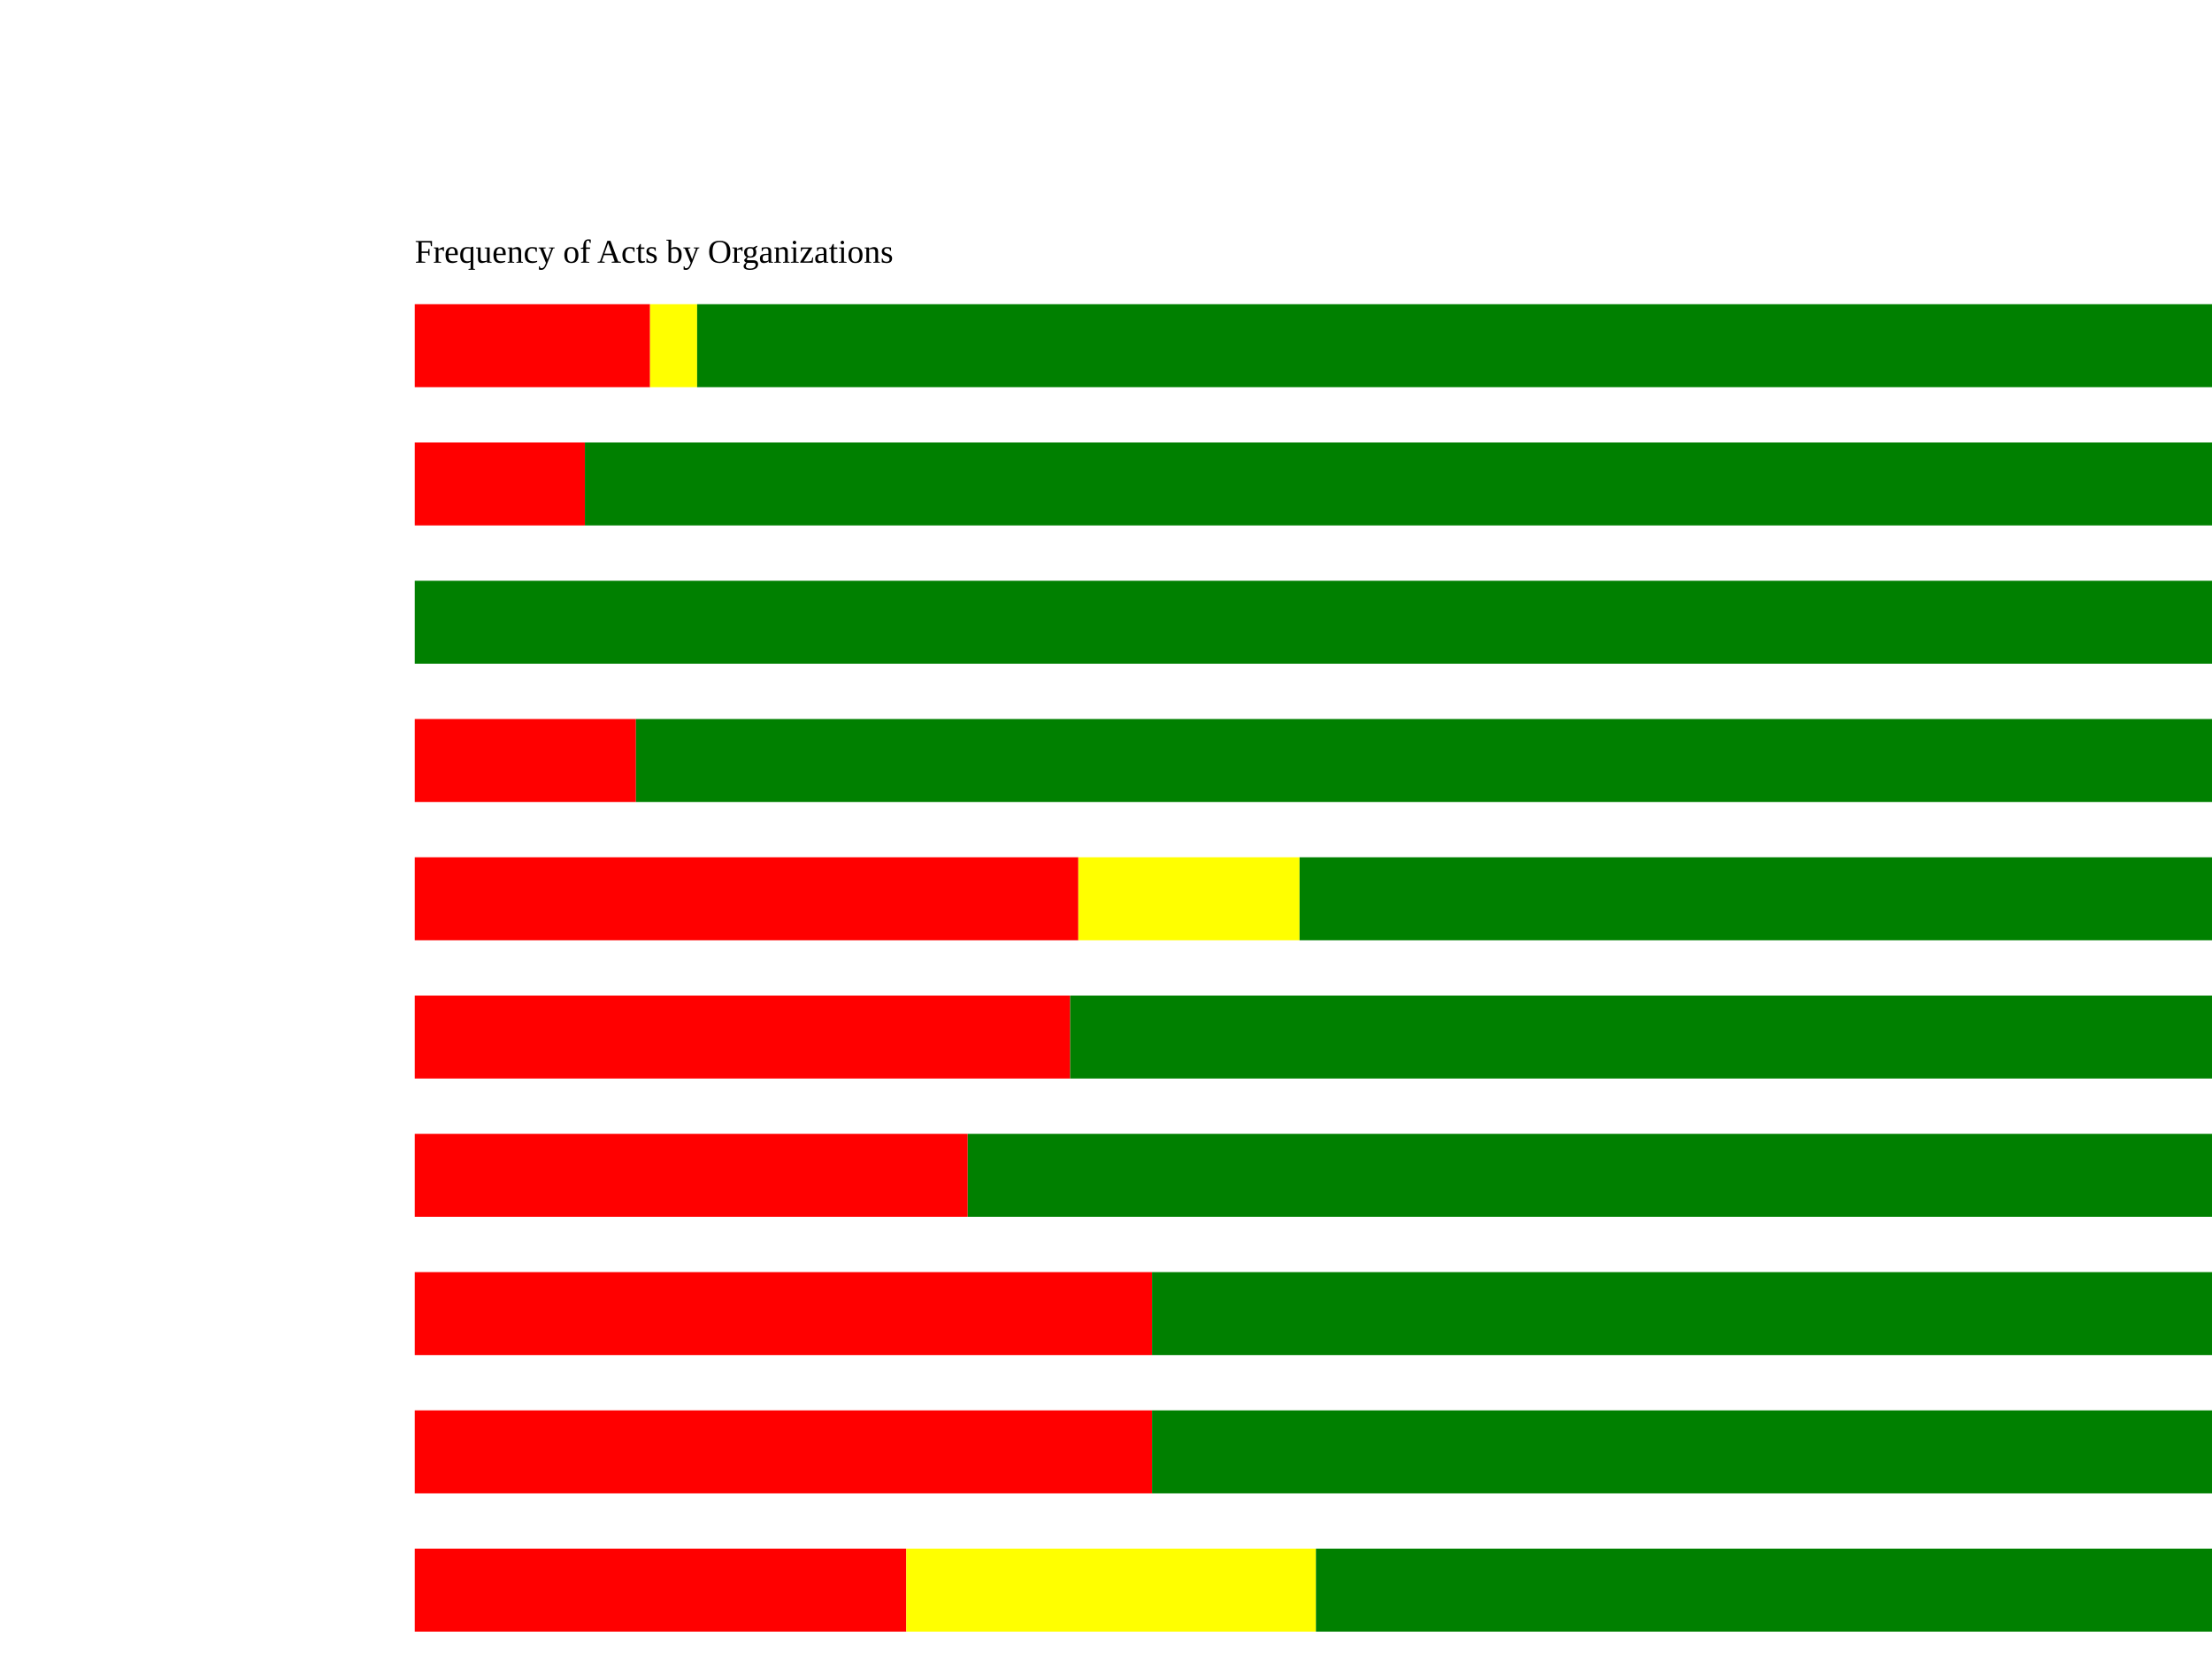
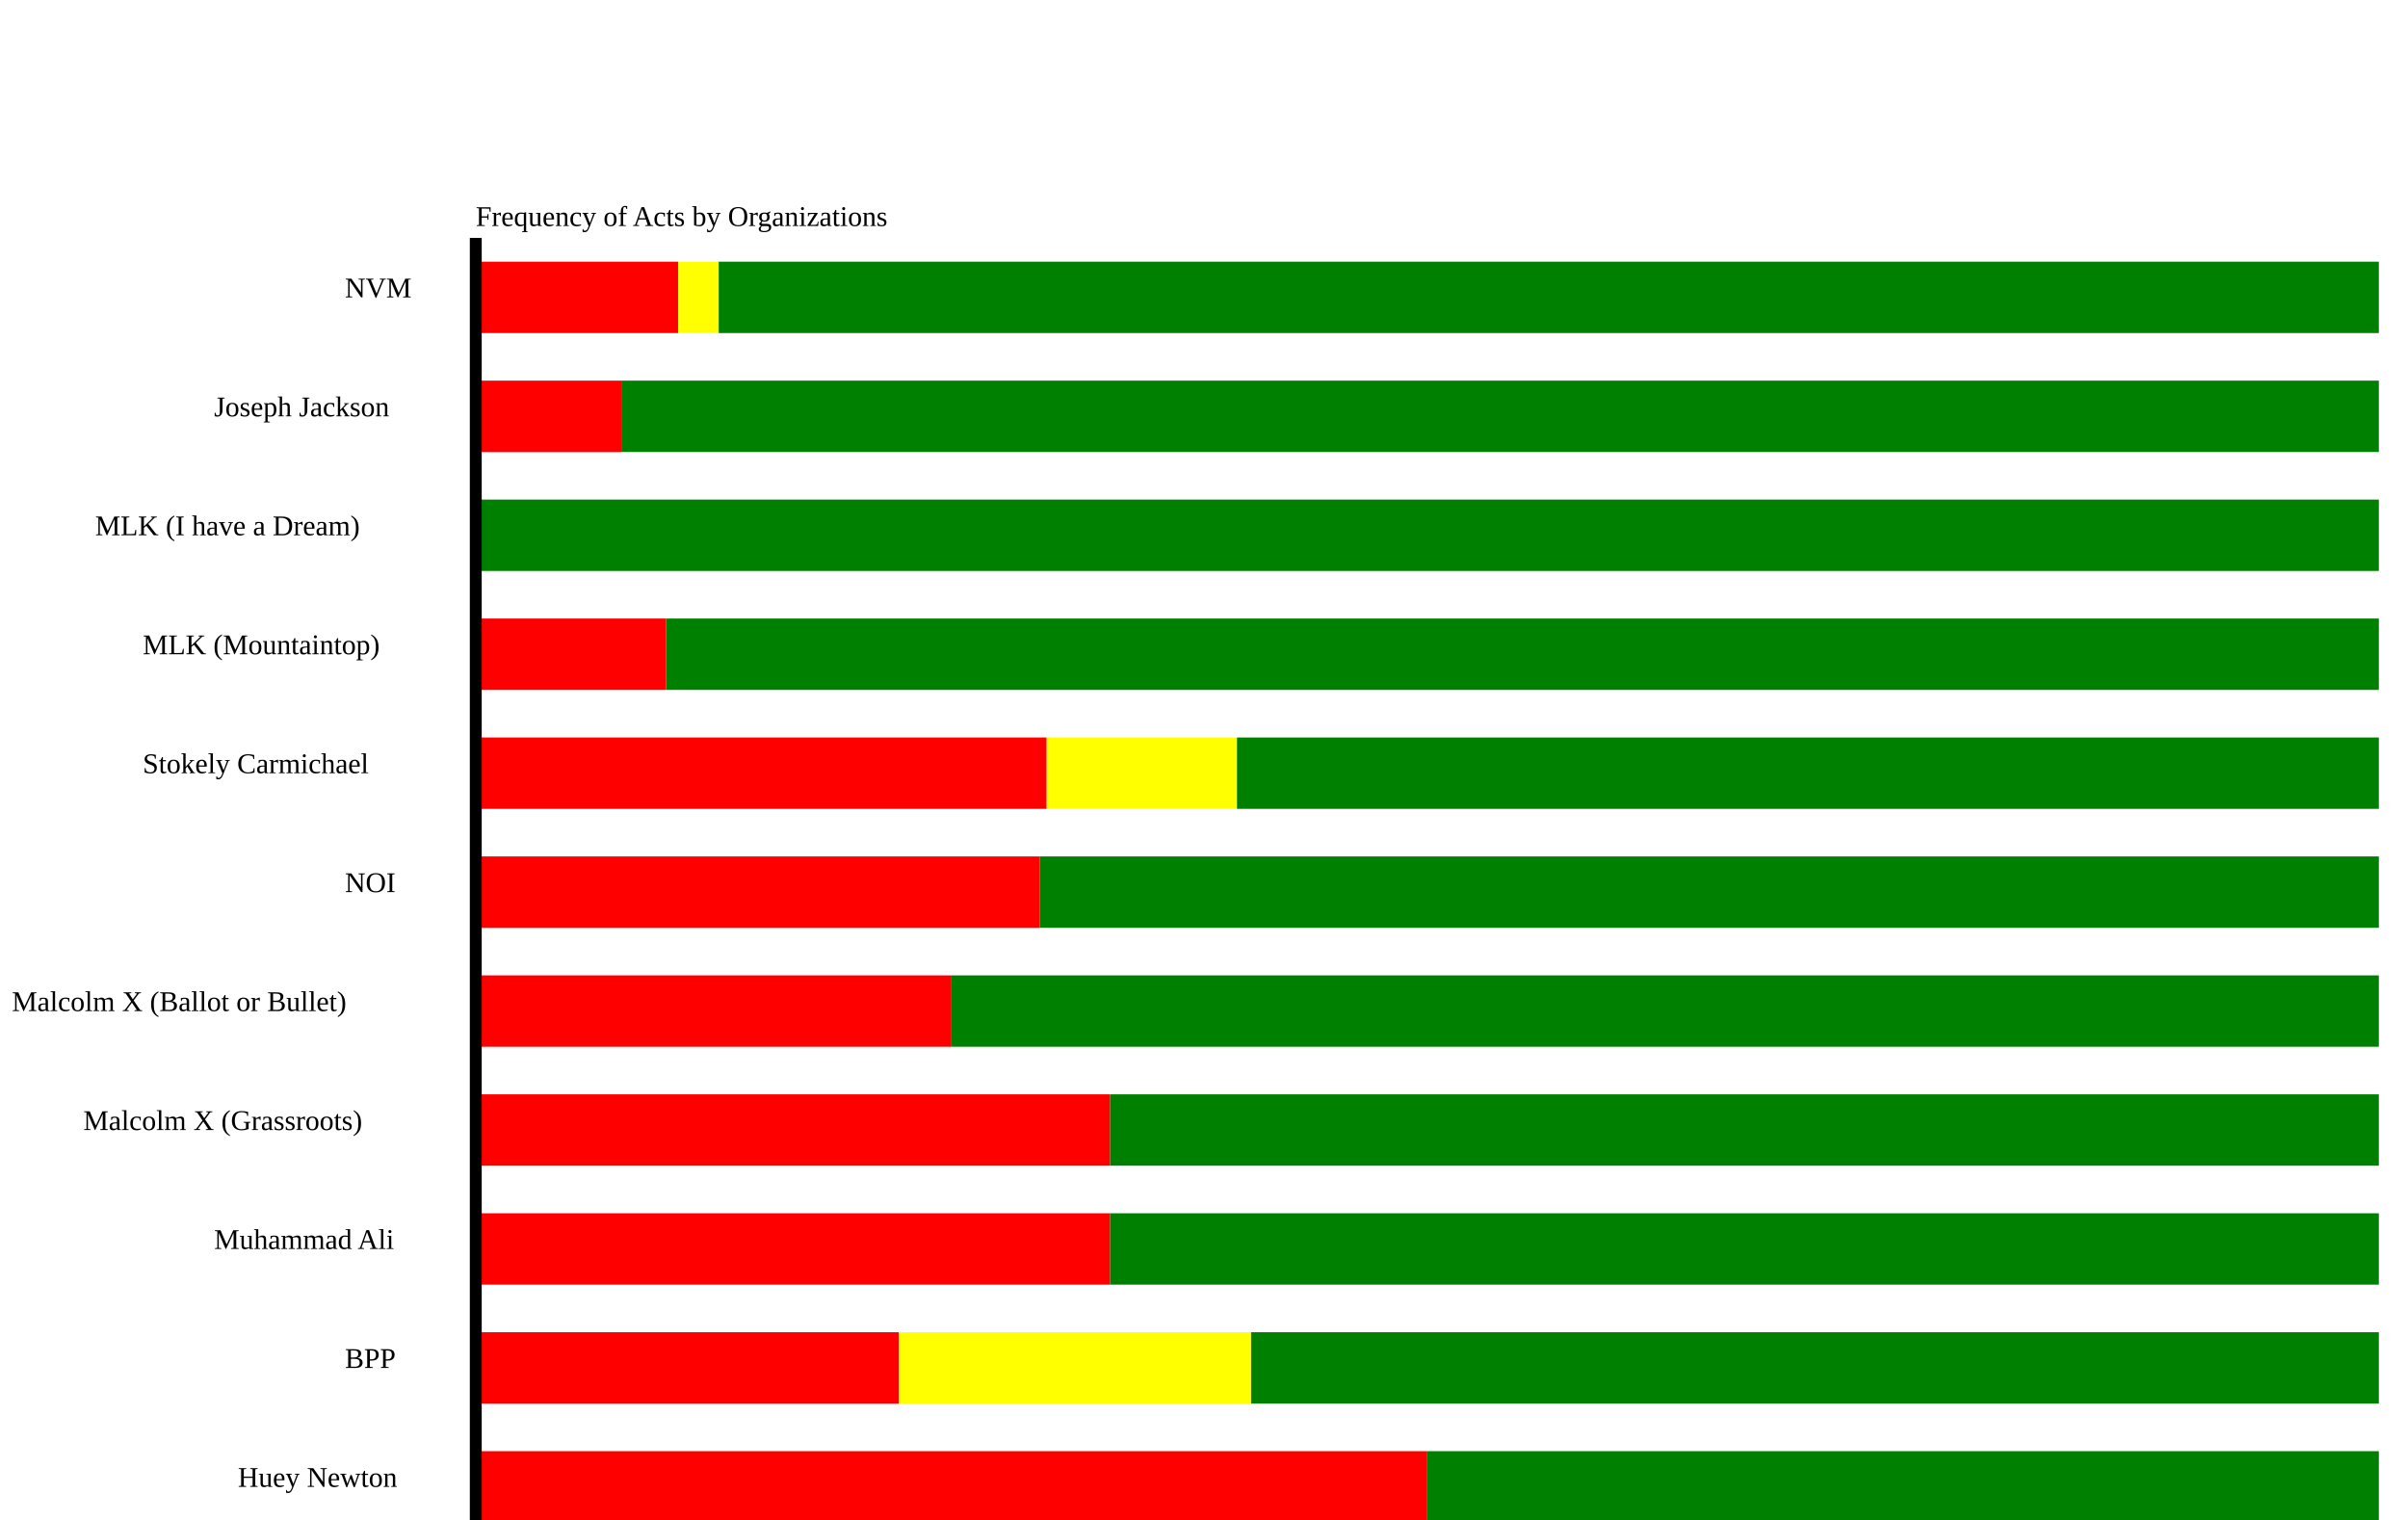
<svg xmlns="http://www.w3.org/2000/svg" viewbox="0 0 1100 550">
-   <g transform="translate(150,100)">
+   <g transform="translate(200,100)">
    <g>
      <text x="0" y="-5" font-family="" font-size="" fill="">Frequency of Acts by Organizations</text>
+       <text x="-55" y="25">NVM</text>
+       <text x="-110" y="75">Joseph Jackson</text>
+       <text x="-160" y="125">MLK (I have a Dream)</text>
+       <text x="-140" y="175">MLK (Mountaintop)</text>
+       <text x="-140" y="225">Stokely Carmichael</text>
+       <text x="-55" y="275">NOI</text>
+       <text x="-195" y="325">Malcolm X (Ballot or Bullet)</text>
+       <text x="-165" y="375">Malcolm X (Grassroots)</text>
+       <text x="-110" y="425">Muhammad Ali</text>
+       <text x="-55" y="475">BPP</text>
+       <text x="-100" y="525">Huey Newton</text>
+       <text x="-100" y="575">Fred Hampton</text>
    </g>
    <g>
      <line x1="0" y1="25" x2="85.106" y2="25" stroke-width="30" stroke="red" />
      <line x1="85.106" y1="25" x2="102.128" y2="25" stroke-width="30" stroke="yellow" />
      <line x1="102.128" y1="25" x2="800" y2="25" stroke-width="30" stroke="green" />
      <line x1="0" y1="75" x2="61.538" y2="75" stroke-width="30" stroke="red" />
      <line x1="61.538" y1="75" x2="61.538" y2="75" stroke-width="30" stroke="yellow" />
      <line x1="61.538" y1="75" x2="800" y2="75" stroke-width="30" stroke="green" />
      <line x1="0" y1="125" x2="0" y2="125" stroke-width="30" stroke="red" />
      <line x1="0" y1="125" x2="0" y2="125" stroke-width="30" stroke="yellow" />
      <line x1="0" y1="125" x2="800" y2="125" stroke-width="30" stroke="green" />
      <line x1="0" y1="175" x2="80" y2="175" stroke-width="30" stroke="red" />
      <line x1="80" y1="175" x2="80" y2="175" stroke-width="30" stroke="yellow" />
      <line x1="80" y1="175" x2="800" y2="175" stroke-width="30" stroke="green" />
      <line x1="0" y1="225" x2="240" y2="225" stroke-width="30" stroke="red" />
      <line x1="240" y1="225" x2="320" y2="225" stroke-width="30" stroke="yellow" />
      <line x1="320" y1="225" x2="800" y2="225" stroke-width="30" stroke="green" />
      <line x1="0" y1="275" x2="237.037" y2="275" stroke-width="30" stroke="red" />
      <line x1="237.037" y1="275" x2="237.037" y2="275" stroke-width="30" stroke="yellow" />
      <line x1="237.037" y1="275" x2="800" y2="275" stroke-width="30" stroke="green" />
      <line x1="0" y1="325" x2="200" y2="325" stroke-width="30" stroke="red" />
      <line x1="200" y1="325" x2="200" y2="325" stroke-width="30" stroke="yellow" />
      <line x1="200" y1="325" x2="800" y2="325" stroke-width="30" stroke="green" />
      <line x1="0" y1="375" x2="266.667" y2="375" stroke-width="30" stroke="red" />
      <line x1="266.667" y1="375" x2="266.667" y2="375" stroke-width="30" stroke="yellow" />
      <line x1="266.667" y1="375" x2="800" y2="375" stroke-width="30" stroke="green" />
      <line x1="0" y1="425" x2="266.667" y2="425" stroke-width="30" stroke="red" />
      <line x1="266.667" y1="425" x2="266.667" y2="425" stroke-width="30" stroke="yellow" />
      <line x1="266.667" y1="425" x2="800" y2="425" stroke-width="30" stroke="green" />
      <line x1="0" y1="475" x2="177.778" y2="475" stroke-width="30" stroke="red" />
      <line x1="177.778" y1="475" x2="325.926" y2="475" stroke-width="30" stroke="yellow" />
      <line x1="325.926" y1="475" x2="800" y2="475" stroke-width="30" stroke="green" />
      <line x1="0" y1="525" x2="400" y2="525" stroke-width="30" stroke="red" />
      <line x1="400" y1="525" x2="400" y2="525" stroke-width="30" stroke="yellow" />
      <line x1="400" y1="525" x2="800" y2="525" stroke-width="30" stroke="green" />
      <line x1="0" y1="575" x2="160" y2="575" stroke-width="30" stroke="red" />
      <line x1="160" y1="575" x2="320" y2="575" stroke-width="30" stroke="yellow" />
      <line x1="320" y1="575" x2="800" y2="575" stroke-width="30" stroke="green" />
+       <line x1="0" y1="0" x2="0" y2="600" stroke-width="5" stroke="black" />
+       <line x1="-2" y1="600" x2="800" y2="600" stroke-width="5" stroke="black" />
+       <line x1="200" y1="595" x2="200" y2="605" stroke-width="3" stroke="black" />
+       <text x="190" y="625">25%</text>
+       <line x1="400" y1="595" x2="400" y2="605" stroke-width="3" stroke="black" />
+       <text x="390" y="625">50%</text>
+       <line x1="600" y1="595" x2="600" y2="605" stroke-width="3" stroke="black" />
+       <text x="590" y="625">75%</text>
+       <line x1="800" y1="595" x2="800" y2="605" stroke-width="3" stroke="black" />
+       <text x="790" y="625">100%</text>
    </g>
  </g>
</svg>
